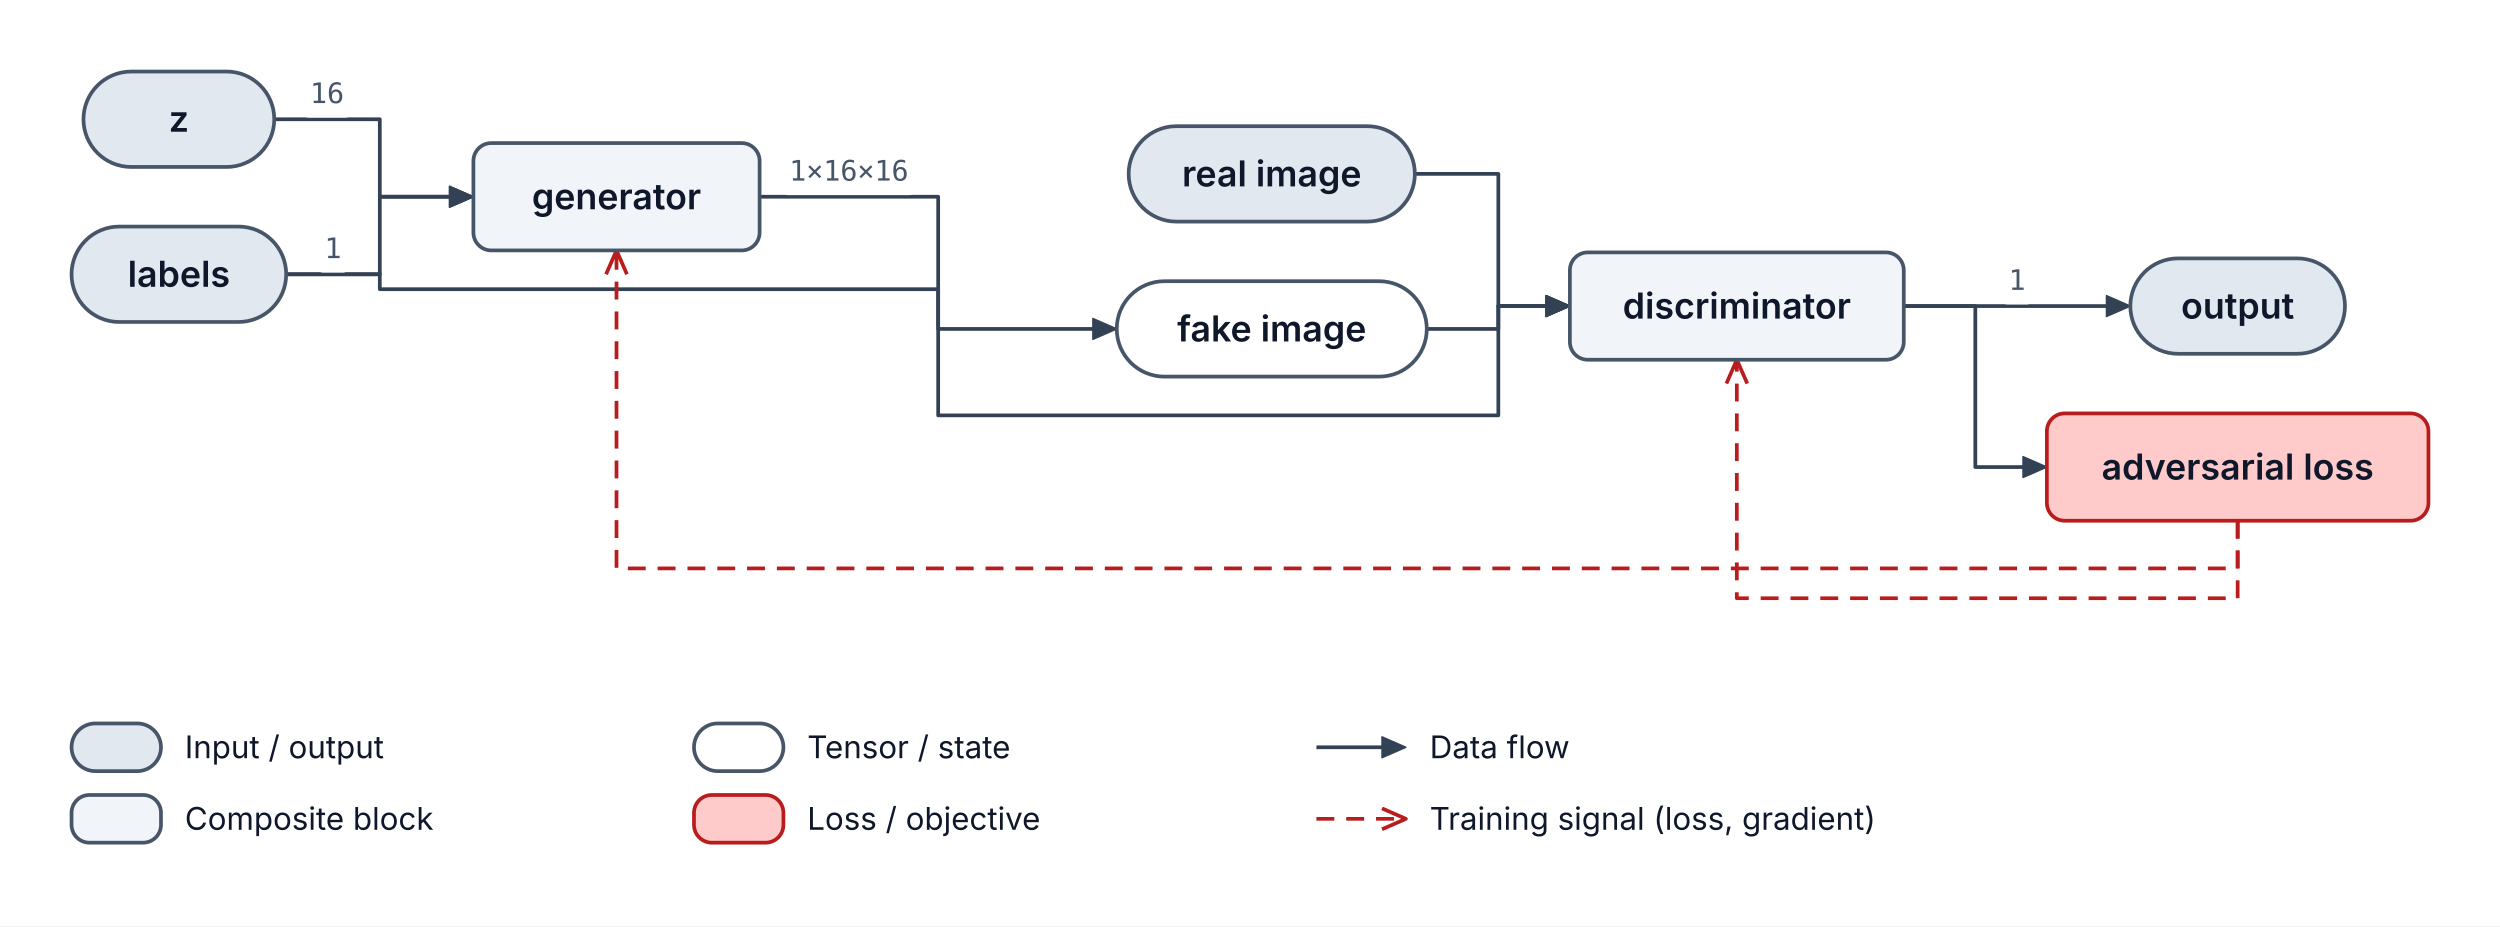
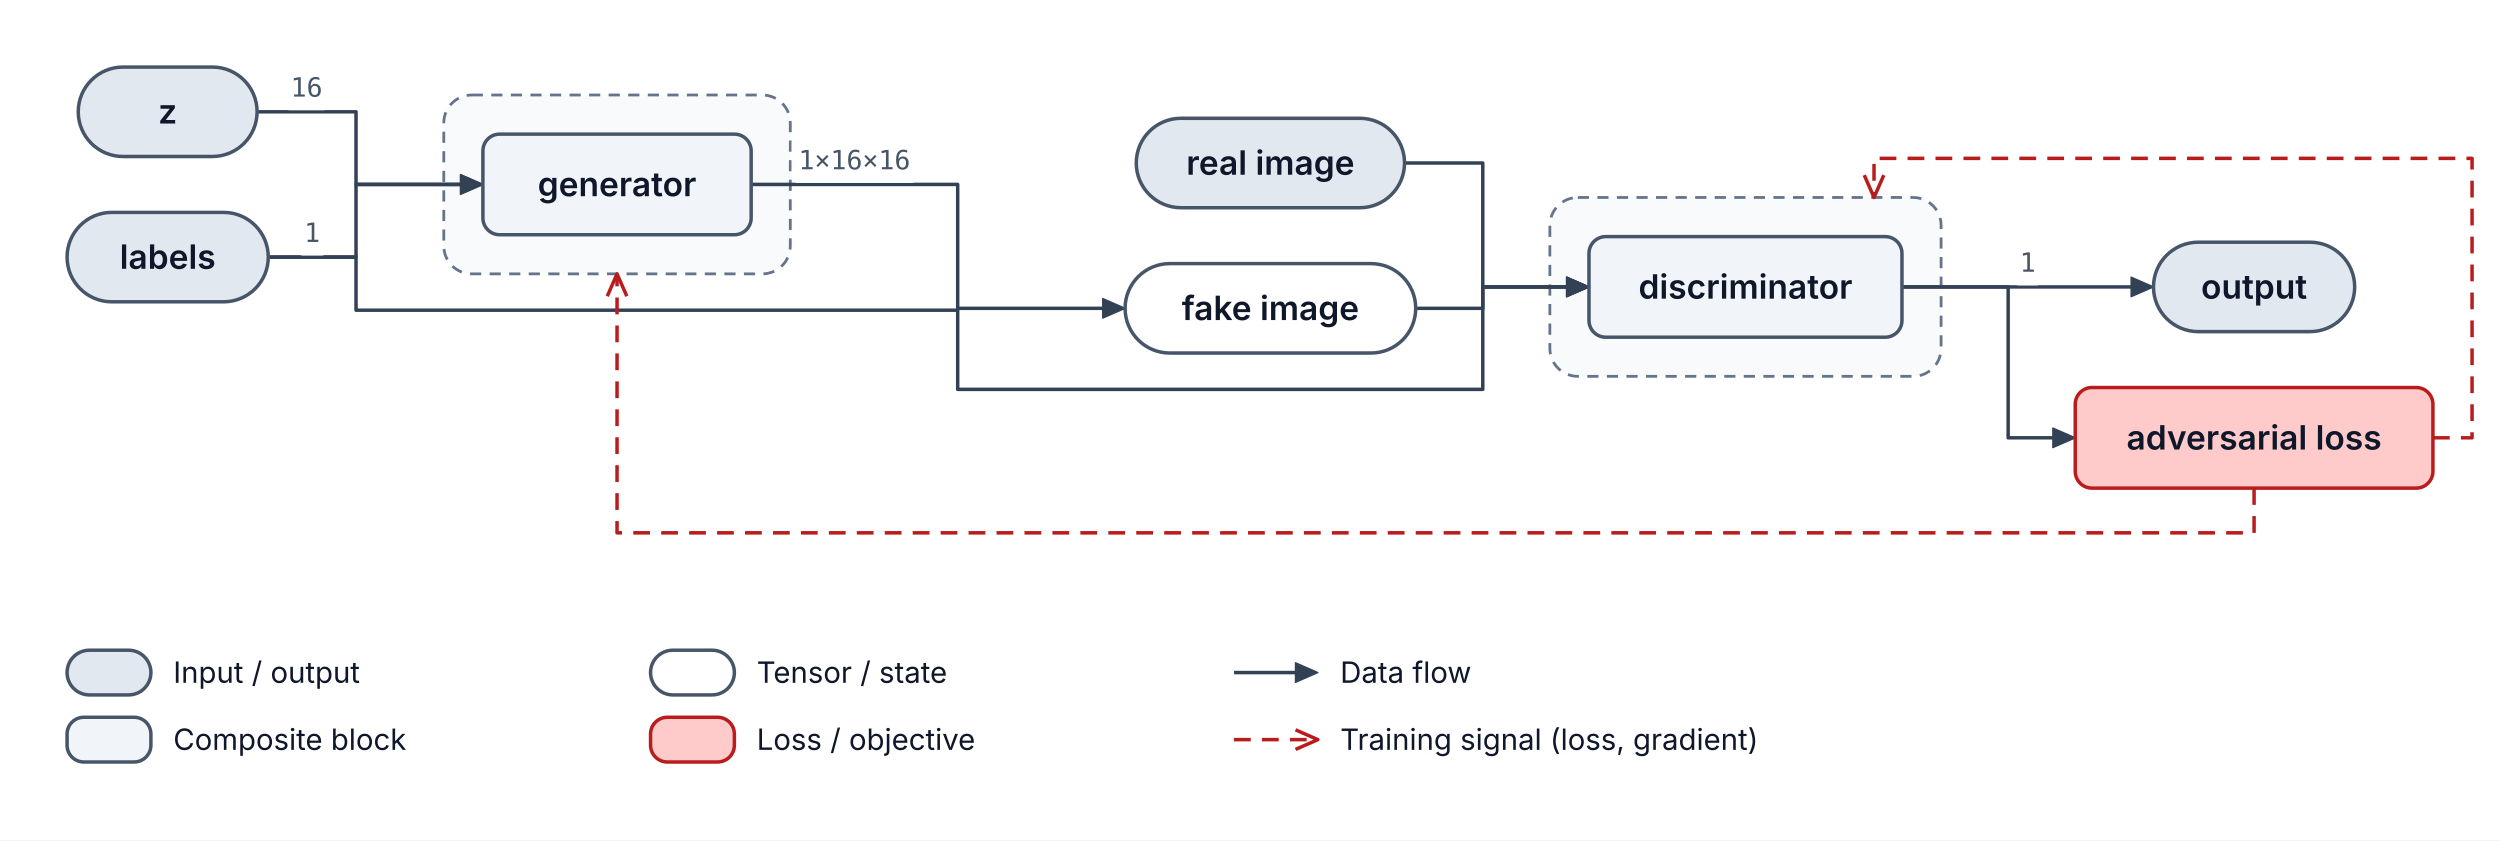
- <svg xmlns="http://www.w3.org/2000/svg" width="838.6" height="310.67" viewBox="0 0 838.6 310.67" role="img">
-   <rect x="0" y="0" width="838.6" height="310.67" fill="#ffffff" />
+ <svg xmlns="http://www.w3.org/2000/svg" width="894.6" height="300.67" viewBox="0 0 894.6 300.67" role="img">
+   <rect x="0" y="0" width="894.6" height="300.67" fill="#ffffff" />
  <g class="tg-groups">
+     <g class="tg-group" data-id="generator">
+       <rect x="158.8" y="34" width="124" height="64" rx="10" fill="#f8fafc" stroke="#64748b" stroke-width="1" stroke-linejoin="round" stroke-dasharray="4 3" />
+     </g>
+     <g class="tg-group" data-id="discriminator">
+       <rect x="554.6" y="70.67" width="140" height="64" rx="10" fill="#f8fafc" stroke="#64748b" stroke-width="1" stroke-linejoin="round" stroke-dasharray="4 3" />
+     </g>
  </g>
  <g class="tg-edges">
    <g class="tg-edge tg-edge-data">
-       <polyline points="96,92 127.4,92 127.4,66 151.6,66" fill="none" stroke="#334155" stroke-width="1.25" stroke-linejoin="round" />
-       <polygon points="158.8,66 150.8,69.5 150.8,62.5" fill="#334155" stroke="#334155" stroke-width="0.5" stroke-linejoin="round" />
+       <polyline points="96,92 127.4,92 127.4,66 165.6,66" fill="none" stroke="#334155" stroke-width="1.25" stroke-linejoin="round" />
+       <polygon points="172.8,66 164.8,69.5 164.8,62.5" fill="#334155" stroke="#334155" stroke-width="0.5" stroke-linejoin="round" />
    </g>
    <g class="tg-edge tg-edge-data">
-       <polyline points="92,40 127.4,40 127.4,66 151.6,66" fill="none" stroke="#334155" stroke-width="1.25" stroke-linejoin="round" />
-       <polygon points="158.8,66 150.8,69.5 150.8,62.5" fill="#334155" stroke="#334155" stroke-width="0.5" stroke-linejoin="round" />
+       <polyline points="92,40 127.4,40 127.4,66 165.6,66" fill="none" stroke="#334155" stroke-width="1.25" stroke-linejoin="round" />
+       <polygon points="172.8,66 164.8,69.5 164.8,62.5" fill="#334155" stroke="#334155" stroke-width="0.5" stroke-linejoin="round" />
    </g>
    <g class="tg-edge tg-edge-data">
-       <polyline points="254.8,66 314.7,66 314.7,110.33 367.4,110.33" fill="none" stroke="#334155" stroke-width="1.25" stroke-linejoin="round" />
-       <polygon points="374.6,110.33 366.6,113.83 366.6,106.83" fill="#334155" stroke="#334155" stroke-width="0.5" stroke-linejoin="round" />
+       <polyline points="268.8,66 342.7,66 342.7,110.33 395.4,110.33" fill="none" stroke="#334155" stroke-width="1.25" stroke-linejoin="round" />
+       <polygon points="402.6,110.33 394.6,113.83 394.6,106.83" fill="#334155" stroke="#334155" stroke-width="0.5" stroke-linejoin="round" />
    </g>
    <g class="tg-edge tg-edge-data">
-       <polyline points="96,92 127.4,92 127.4,97 314.7,97 314.7,139.33 502.6,139.33 502.6,102.67 519.4,102.67" fill="none" stroke="#334155" stroke-width="1.25" stroke-linejoin="round" />
-       <polygon points="526.6,102.67 518.6,106.17 518.6,99.17" fill="#334155" stroke="#334155" stroke-width="0.5" stroke-linejoin="round" />
+       <polyline points="96,92 127.4,92 127.4,111 342.7,111 342.7,139.33 530.6,139.33 530.6,102.67 561.4,102.67" fill="none" stroke="#334155" stroke-width="1.25" stroke-linejoin="round" />
+       <polygon points="568.6,102.67 560.6,106.17 560.6,99.17" fill="#334155" stroke="#334155" stroke-width="0.5" stroke-linejoin="round" />
    </g>
    <g class="tg-edge tg-edge-data">
-       <polyline points="478.6,110.33 502.6,110.33 502.6,102.67 519.4,102.67" fill="none" stroke="#334155" stroke-width="1.25" stroke-linejoin="round" />
-       <polygon points="526.6,102.67 518.6,106.17 518.6,99.17" fill="#334155" stroke="#334155" stroke-width="0.5" stroke-linejoin="round" />
+       <polyline points="506.6,110.33 530.6,110.33 530.6,102.67 561.4,102.67" fill="none" stroke="#334155" stroke-width="1.25" stroke-linejoin="round" />
+       <polygon points="568.6,102.67 560.6,106.17 560.6,99.17" fill="#334155" stroke="#334155" stroke-width="0.5" stroke-linejoin="round" />
    </g>
    <g class="tg-edge tg-edge-data">
-       <polyline points="638.6,102.67 707.4,102.67" fill="none" stroke="#334155" stroke-width="1.25" stroke-linejoin="round" />
-       <polygon points="714.6,102.67 706.6,106.17 706.6,99.17" fill="#334155" stroke="#334155" stroke-width="0.5" stroke-linejoin="round" />
+       <polyline points="680.6,102.67 763.4,102.67" fill="none" stroke="#334155" stroke-width="1.25" stroke-linejoin="round" />
+       <polygon points="770.6,102.67 762.6,106.17 762.6,99.17" fill="#334155" stroke="#334155" stroke-width="0.5" stroke-linejoin="round" />
    </g>
    <g class="tg-edge tg-edge-data">
-       <polyline points="474.6,58.33 502.6,58.33 502.6,102.67 519.4,102.67" fill="none" stroke="#334155" stroke-width="1.25" stroke-linejoin="round" />
-       <polygon points="526.6,102.67 518.6,106.17 518.6,99.17" fill="#334155" stroke="#334155" stroke-width="0.5" stroke-linejoin="round" />
+       <polyline points="502.6,58.33 530.6,58.33 530.6,102.67 561.4,102.67" fill="none" stroke="#334155" stroke-width="1.25" stroke-linejoin="round" />
+       <polygon points="568.6,102.67 560.6,106.17 560.6,99.17" fill="#334155" stroke="#334155" stroke-width="0.5" stroke-linejoin="round" />
    </g>
    <g class="tg-edge tg-edge-data">
-       <polyline points="638.6,102.67 662.6,102.67 662.6,156.67 679.4,156.67" fill="none" stroke="#334155" stroke-width="1.25" stroke-linejoin="round" />
-       <polygon points="686.6,156.67 678.6,160.17 678.6,153.17" fill="#334155" stroke="#334155" stroke-width="0.5" stroke-linejoin="round" />
+       <polyline points="680.6,102.67 718.6,102.67 718.6,156.67 735.4,156.67" fill="none" stroke="#334155" stroke-width="1.25" stroke-linejoin="round" />
+       <polygon points="742.6,156.67 734.6,160.17 734.6,153.17" fill="#334155" stroke="#334155" stroke-width="0.5" stroke-linejoin="round" />
    </g>
    <g class="tg-edge tg-edge-training">
-       <polyline points="750.6,174.67 750.6,190.67 206.8,190.67 206.8,84" fill="none" stroke="#b91c1c" stroke-width="1.25" stroke-linejoin="round" stroke-dasharray="6 4" />
-       <polyline points="210.3,92 206.8,84 203.3,92" fill="none" stroke="#b91c1c" stroke-width="1.25" stroke-linejoin="round" />
+       <polyline points="806.6,174.67 806.6,190.67 220.8,190.67 220.8,98" fill="none" stroke="#b91c1c" stroke-width="1.25" stroke-linejoin="round" stroke-dasharray="6 4" />
+       <polyline points="224.3,106 220.8,98 217.3,106" fill="none" stroke="#b91c1c" stroke-width="1.25" stroke-linejoin="round" />
    </g>
    <g class="tg-edge tg-edge-training">
-       <polyline points="750.6,174.67 750.6,200.67 582.6,200.67 582.6,120.67" fill="none" stroke="#b91c1c" stroke-width="1.25" stroke-linejoin="round" stroke-dasharray="6 4" />
-       <polyline points="586.1,128.67 582.6,120.67 579.1,128.67" fill="none" stroke="#b91c1c" stroke-width="1.25" stroke-linejoin="round" />
+       <polyline points="870.6,156.67 884.6,156.67 884.6,56.67 670.6,56.67 670.6,70.67" fill="none" stroke="#b91c1c" stroke-width="1.25" stroke-linejoin="round" stroke-dasharray="6 4" />
+       <polyline points="667.1,62.67 670.6,70.67 674.1,62.67" fill="none" stroke="#b91c1c" stroke-width="1.25" stroke-linejoin="round" />
    </g>
    <g class="tg-edge tg-edge-data">
-       <polyline points="441.58,250.67 464.38,250.67" fill="none" stroke="#334155" stroke-width="1.25" stroke-linejoin="round" />
-       <polygon points="471.58,250.67 463.58,254.17 463.58,247.17" fill="#334155" stroke="#334155" stroke-width="0.5" stroke-linejoin="round" />
+       <polyline points="441.58,240.67 464.38,240.67" fill="none" stroke="#334155" stroke-width="1.25" stroke-linejoin="round" />
+       <polygon points="471.58,240.67 463.58,244.17 463.58,237.17" fill="#334155" stroke="#334155" stroke-width="0.5" stroke-linejoin="round" />
    </g>
    <g class="tg-edge tg-edge-training">
-       <polyline points="441.58,274.67 471.58,274.67" fill="none" stroke="#b91c1c" stroke-width="1.25" stroke-linejoin="round" stroke-dasharray="6 4" />
-       <polyline points="463.58,278.17 471.58,274.67 463.58,271.17" fill="none" stroke="#b91c1c" stroke-width="1.25" stroke-linejoin="round" />
+       <polyline points="441.58,264.67 471.58,264.67" fill="none" stroke="#b91c1c" stroke-width="1.25" stroke-linejoin="round" stroke-dasharray="6 4" />
+       <polyline points="463.58,268.17 471.58,264.67 463.58,261.17" fill="none" stroke="#b91c1c" stroke-width="1.25" stroke-linejoin="round" />
    </g>
  </g>
  <g class="tg-nodes">
    <g class="tg-node tg-io" data-id="in:real image">
-       <rect x="378.6" y="42.33" width="96" height="32" rx="16" fill="#e2e8f0" stroke="#475569" stroke-width="1.25" stroke-linejoin="round" />
-       <text x="426.6" y="62.53" font-family="'Inter', 'Helvetica Neue', 'Helvetica', 'Arial', 'DejaVu Sans', sans-serif" font-size="12" font-weight="600" text-anchor="middle" fill="#0f172a">real image</text>
+       <rect x="406.6" y="42.33" width="96" height="32" rx="16" fill="#e2e8f0" stroke="#475569" stroke-width="1.25" stroke-linejoin="round" />
+       <text x="454.6" y="62.53" font-family="'Inter', 'Helvetica Neue', 'Helvetica', 'Arial', 'DejaVu Sans', sans-serif" font-size="12" font-weight="600" text-anchor="middle" fill="#0f172a">real image</text>
    </g>
    <g class="tg-node tg-io" data-id="generator/n0">
      <rect x="28" y="24" width="64" height="32" rx="16" fill="#e2e8f0" stroke="#475569" stroke-width="1.25" stroke-linejoin="round" />
      <text x="60" y="44.2" font-family="'Inter', 'Helvetica Neue', 'Helvetica', 'Arial', 'DejaVu Sans', sans-serif" font-size="12" font-weight="600" text-anchor="middle" fill="#0f172a">z</text>
    </g>
    <g class="tg-node tg-io" data-id="generator/n1">
      <rect x="24" y="76" width="72" height="32" rx="16" fill="#e2e8f0" stroke="#475569" stroke-width="1.25" stroke-linejoin="round" />
      <text x="60" y="96.2" font-family="'Inter', 'Helvetica Neue', 'Helvetica', 'Arial', 'DejaVu Sans', sans-serif" font-size="12" font-weight="600" text-anchor="middle" fill="#0f172a">labels</text>
    </g>
    <g class="tg-node tg-module" data-id="&lt;generator&gt;">
-       <rect x="158.8" y="48" width="96" height="36" rx="6" fill="#f1f5f9" stroke="#475569" stroke-width="1.25" stroke-linejoin="round" />
-       <text x="206.8" y="70.2" font-family="'Inter', 'Helvetica Neue', 'Helvetica', 'Arial', 'DejaVu Sans', sans-serif" font-size="12" font-weight="600" text-anchor="middle" fill="#0f172a">generator</text>
+       <rect x="172.8" y="48" width="96" height="36" rx="6" fill="#f1f5f9" stroke="#475569" stroke-width="1.25" stroke-linejoin="round" />
+       <text x="220.8" y="70.2" font-family="'Inter', 'Helvetica Neue', 'Helvetica', 'Arial', 'DejaVu Sans', sans-serif" font-size="12" font-weight="600" text-anchor="middle" fill="#0f172a">generator</text>
    </g>
    <g class="tg-node tg-tensor" data-id="generator/n12">
-       <rect x="374.6" y="94.33" width="104" height="32" rx="16" fill="#ffffff" stroke="#475569" stroke-width="1.25" stroke-linejoin="round" />
-       <text x="426.6" y="114.53" font-family="'Inter', 'Helvetica Neue', 'Helvetica', 'Arial', 'DejaVu Sans', sans-serif" font-size="12" font-weight="600" text-anchor="middle" fill="#0f172a">fake image</text>
+       <rect x="402.6" y="94.33" width="104" height="32" rx="16" fill="#ffffff" stroke="#475569" stroke-width="1.25" stroke-linejoin="round" />
+       <text x="454.6" y="114.53" font-family="'Inter', 'Helvetica Neue', 'Helvetica', 'Arial', 'DejaVu Sans', sans-serif" font-size="12" font-weight="600" text-anchor="middle" fill="#0f172a">fake image</text>
    </g>
    <g class="tg-node tg-module" data-id="&lt;discriminator&gt;">
-       <rect x="526.6" y="84.67" width="112" height="36" rx="6" fill="#f1f5f9" stroke="#475569" stroke-width="1.25" stroke-linejoin="round" />
-       <text x="582.6" y="106.87" font-family="'Inter', 'Helvetica Neue', 'Helvetica', 'Arial', 'DejaVu Sans', sans-serif" font-size="12" font-weight="600" text-anchor="middle" fill="#0f172a">discriminator</text>
+       <rect x="568.6" y="84.67" width="112" height="36" rx="6" fill="#f1f5f9" stroke="#475569" stroke-width="1.25" stroke-linejoin="round" />
+       <text x="624.6" y="106.87" font-family="'Inter', 'Helvetica Neue', 'Helvetica', 'Arial', 'DejaVu Sans', sans-serif" font-size="12" font-weight="600" text-anchor="middle" fill="#0f172a">discriminator</text>
    </g>
    <g class="tg-node tg-io" data-id="discriminator/n12">
-       <rect x="714.6" y="86.67" width="72" height="32" rx="16" fill="#e2e8f0" stroke="#475569" stroke-width="1.25" stroke-linejoin="round" />
-       <text x="750.6" y="106.87" font-family="'Inter', 'Helvetica Neue', 'Helvetica', 'Arial', 'DejaVu Sans', sans-serif" font-size="12" font-weight="600" text-anchor="middle" fill="#0f172a">output</text>
+       <rect x="770.6" y="86.67" width="72" height="32" rx="16" fill="#e2e8f0" stroke="#475569" stroke-width="1.25" stroke-linejoin="round" />
+       <text x="806.6" y="106.87" font-family="'Inter', 'Helvetica Neue', 'Helvetica', 'Arial', 'DejaVu Sans', sans-serif" font-size="12" font-weight="600" text-anchor="middle" fill="#0f172a">output</text>
    </g>
    <g class="tg-node tg-loss" data-id="loss:adversarial loss">
-       <rect x="686.6" y="138.67" width="128" height="36" rx="6" fill="#fecaca" stroke="#b91c1c" stroke-width="1.25" stroke-linejoin="round" />
-       <text x="750.6" y="160.87" font-family="'Inter', 'Helvetica Neue', 'Helvetica', 'Arial', 'DejaVu Sans', sans-serif" font-size="12" font-weight="600" text-anchor="middle" fill="#0f172a">adversarial loss</text>
+       <rect x="742.6" y="138.67" width="128" height="36" rx="6" fill="#fecaca" stroke="#b91c1c" stroke-width="1.25" stroke-linejoin="round" />
+       <text x="806.6" y="160.87" font-family="'Inter', 'Helvetica Neue', 'Helvetica', 'Arial', 'DejaVu Sans', sans-serif" font-size="12" font-weight="600" text-anchor="middle" fill="#0f172a">adversarial loss</text>
    </g>
    <g class="tg-node tg-io" data-id="legend:0:io">
-       <rect x="24" y="242.67" width="30" height="16" rx="8" fill="#e2e8f0" stroke="#475569" stroke-width="1.25" stroke-linejoin="round" />
+       <rect x="24" y="232.67" width="30" height="16" rx="8" fill="#e2e8f0" stroke="#475569" stroke-width="1.25" stroke-linejoin="round" />
    </g>
    <g class="tg-node tg-module" data-id="legend:1:module">
-       <rect x="24" y="266.67" width="30" height="16" rx="6" fill="#f1f5f9" stroke="#475569" stroke-width="1.25" stroke-linejoin="round" />
+       <rect x="24" y="256.67" width="30" height="16" rx="6" fill="#f1f5f9" stroke="#475569" stroke-width="1.25" stroke-linejoin="round" />
    </g>
    <g class="tg-node tg-tensor" data-id="legend:2:tensor">
-       <rect x="232.79" y="242.67" width="30" height="16" rx="8" fill="#ffffff" stroke="#475569" stroke-width="1.25" stroke-linejoin="round" />
+       <rect x="232.79" y="232.67" width="30" height="16" rx="8" fill="#ffffff" stroke="#475569" stroke-width="1.25" stroke-linejoin="round" />
    </g>
    <g class="tg-node tg-loss" data-id="legend:3:loss">
-       <rect x="232.79" y="266.67" width="30" height="16" rx="6" fill="#fecaca" stroke="#b91c1c" stroke-width="1.25" stroke-linejoin="round" />
+       <rect x="232.79" y="256.67" width="30" height="16" rx="6" fill="#fecaca" stroke="#b91c1c" stroke-width="1.25" stroke-linejoin="round" />
    </g>
  </g>
  <g class="tg-labels">
    <rect x="106.35" y="75.05" width="10.7" height="16.4" rx="2" fill="#ffffff" />
    <text x="111.7" y="86.58" font-family="'JetBrains Mono', 'SF Mono', 'Menlo', 'Consolas', 'DejaVu Sans Mono', monospace" font-size="9.5" text-anchor="middle" fill="#475569">1</text>
    <rect x="101.5" y="23.05" width="16.4" height="16.4" rx="2" fill="#ffffff" />
    <text x="109.7" y="34.58" font-family="'JetBrains Mono', 'SF Mono', 'Menlo', 'Consolas', 'DejaVu Sans Mono', monospace" font-size="9.5" text-anchor="middle" fill="#475569">16</text>
-     <rect x="262.3" y="49.05" width="44.9" height="16.4" rx="2" fill="#ffffff" />
-     <text x="284.75" y="60.58" font-family="'JetBrains Mono', 'SF Mono', 'Menlo', 'Consolas', 'DejaVu Sans Mono', monospace" font-size="9.5" text-anchor="middle" fill="#475569">1×16×16</text>
-     <rect x="671.25" y="85.72" width="10.7" height="16.4" rx="2" fill="#ffffff" />
-     <text x="676.6" y="97.24" font-family="'JetBrains Mono', 'SF Mono', 'Menlo', 'Consolas', 'DejaVu Sans Mono', monospace" font-size="9.5" text-anchor="middle" fill="#475569">1</text>
-     <text x="62" y="254.34" font-family="'Inter', 'Helvetica Neue', 'Helvetica', 'Arial', 'DejaVu Sans', sans-serif" font-size="10.5" fill="#0f172a">Input / output</text>
-     <text x="62" y="278.34" font-family="'Inter', 'Helvetica Neue', 'Helvetica', 'Arial', 'DejaVu Sans', sans-serif" font-size="10.5" fill="#0f172a">Composite block</text>
-     <text x="270.79" y="254.34" font-family="'Inter', 'Helvetica Neue', 'Helvetica', 'Arial', 'DejaVu Sans', sans-serif" font-size="10.5" fill="#0f172a">Tensor / state</text>
-     <text x="270.79" y="278.34" font-family="'Inter', 'Helvetica Neue', 'Helvetica', 'Arial', 'DejaVu Sans', sans-serif" font-size="10.5" fill="#0f172a">Loss / objective</text>
-     <text x="479.58" y="254.34" font-family="'Inter', 'Helvetica Neue', 'Helvetica', 'Arial', 'DejaVu Sans', sans-serif" font-size="10.5" fill="#0f172a">Data flow</text>
-     <text x="479.58" y="278.34" font-family="'Inter', 'Helvetica Neue', 'Helvetica', 'Arial', 'DejaVu Sans', sans-serif" font-size="10.5" fill="#0f172a">Training signal (loss, gradient)</text>
+     <rect x="283.3" y="49.05" width="44.9" height="16.4" rx="2" fill="#ffffff" />
+     <text x="305.75" y="60.58" font-family="'JetBrains Mono', 'SF Mono', 'Menlo', 'Consolas', 'DejaVu Sans Mono', monospace" font-size="9.5" text-anchor="middle" fill="#475569">1×16×16</text>
+     <rect x="720.25" y="85.72" width="10.7" height="16.4" rx="2" fill="#ffffff" />
+     <text x="725.6" y="97.24" font-family="'JetBrains Mono', 'SF Mono', 'Menlo', 'Consolas', 'DejaVu Sans Mono', monospace" font-size="9.5" text-anchor="middle" fill="#475569">1</text>
+     <text x="62" y="244.34" font-family="'Inter', 'Helvetica Neue', 'Helvetica', 'Arial', 'DejaVu Sans', sans-serif" font-size="10.5" fill="#0f172a">Input / output</text>
+     <text x="62" y="268.34" font-family="'Inter', 'Helvetica Neue', 'Helvetica', 'Arial', 'DejaVu Sans', sans-serif" font-size="10.5" fill="#0f172a">Composite block</text>
+     <text x="270.79" y="244.34" font-family="'Inter', 'Helvetica Neue', 'Helvetica', 'Arial', 'DejaVu Sans', sans-serif" font-size="10.5" fill="#0f172a">Tensor / state</text>
+     <text x="270.79" y="268.34" font-family="'Inter', 'Helvetica Neue', 'Helvetica', 'Arial', 'DejaVu Sans', sans-serif" font-size="10.5" fill="#0f172a">Loss / objective</text>
+     <text x="479.58" y="244.34" font-family="'Inter', 'Helvetica Neue', 'Helvetica', 'Arial', 'DejaVu Sans', sans-serif" font-size="10.5" fill="#0f172a">Data flow</text>
+     <text x="479.58" y="268.34" font-family="'Inter', 'Helvetica Neue', 'Helvetica', 'Arial', 'DejaVu Sans', sans-serif" font-size="10.5" fill="#0f172a">Training signal (loss, gradient)</text>
  </g>
</svg>
